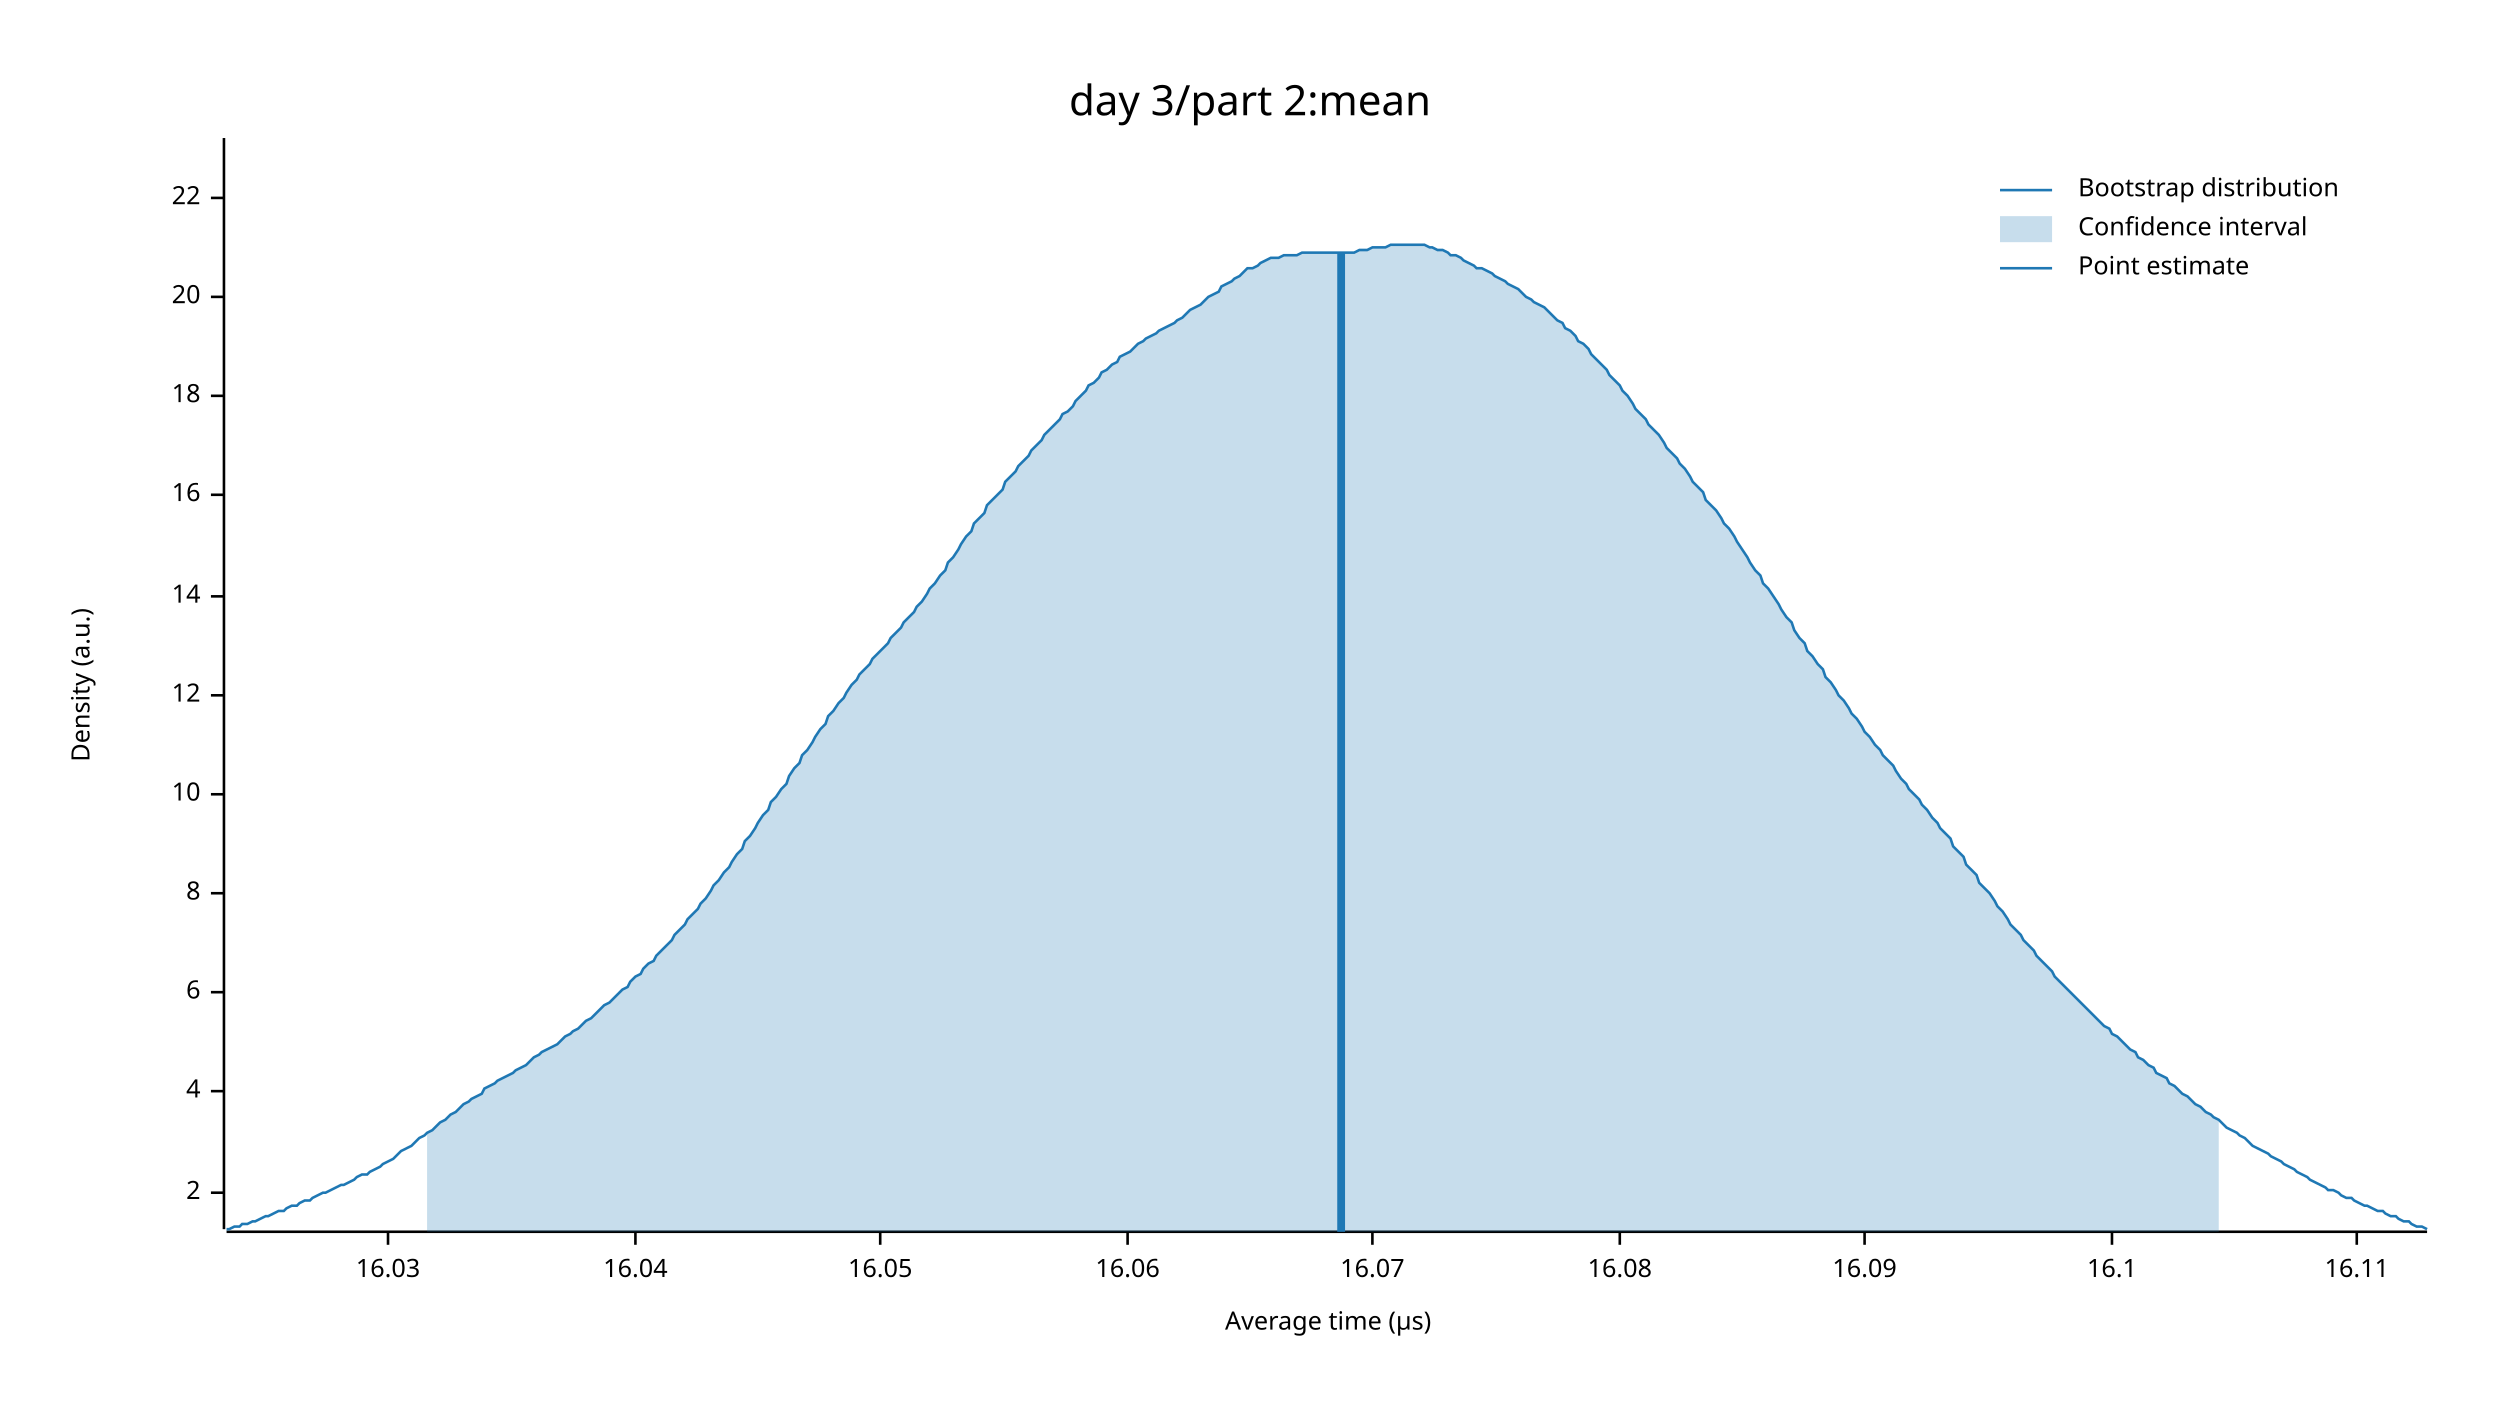
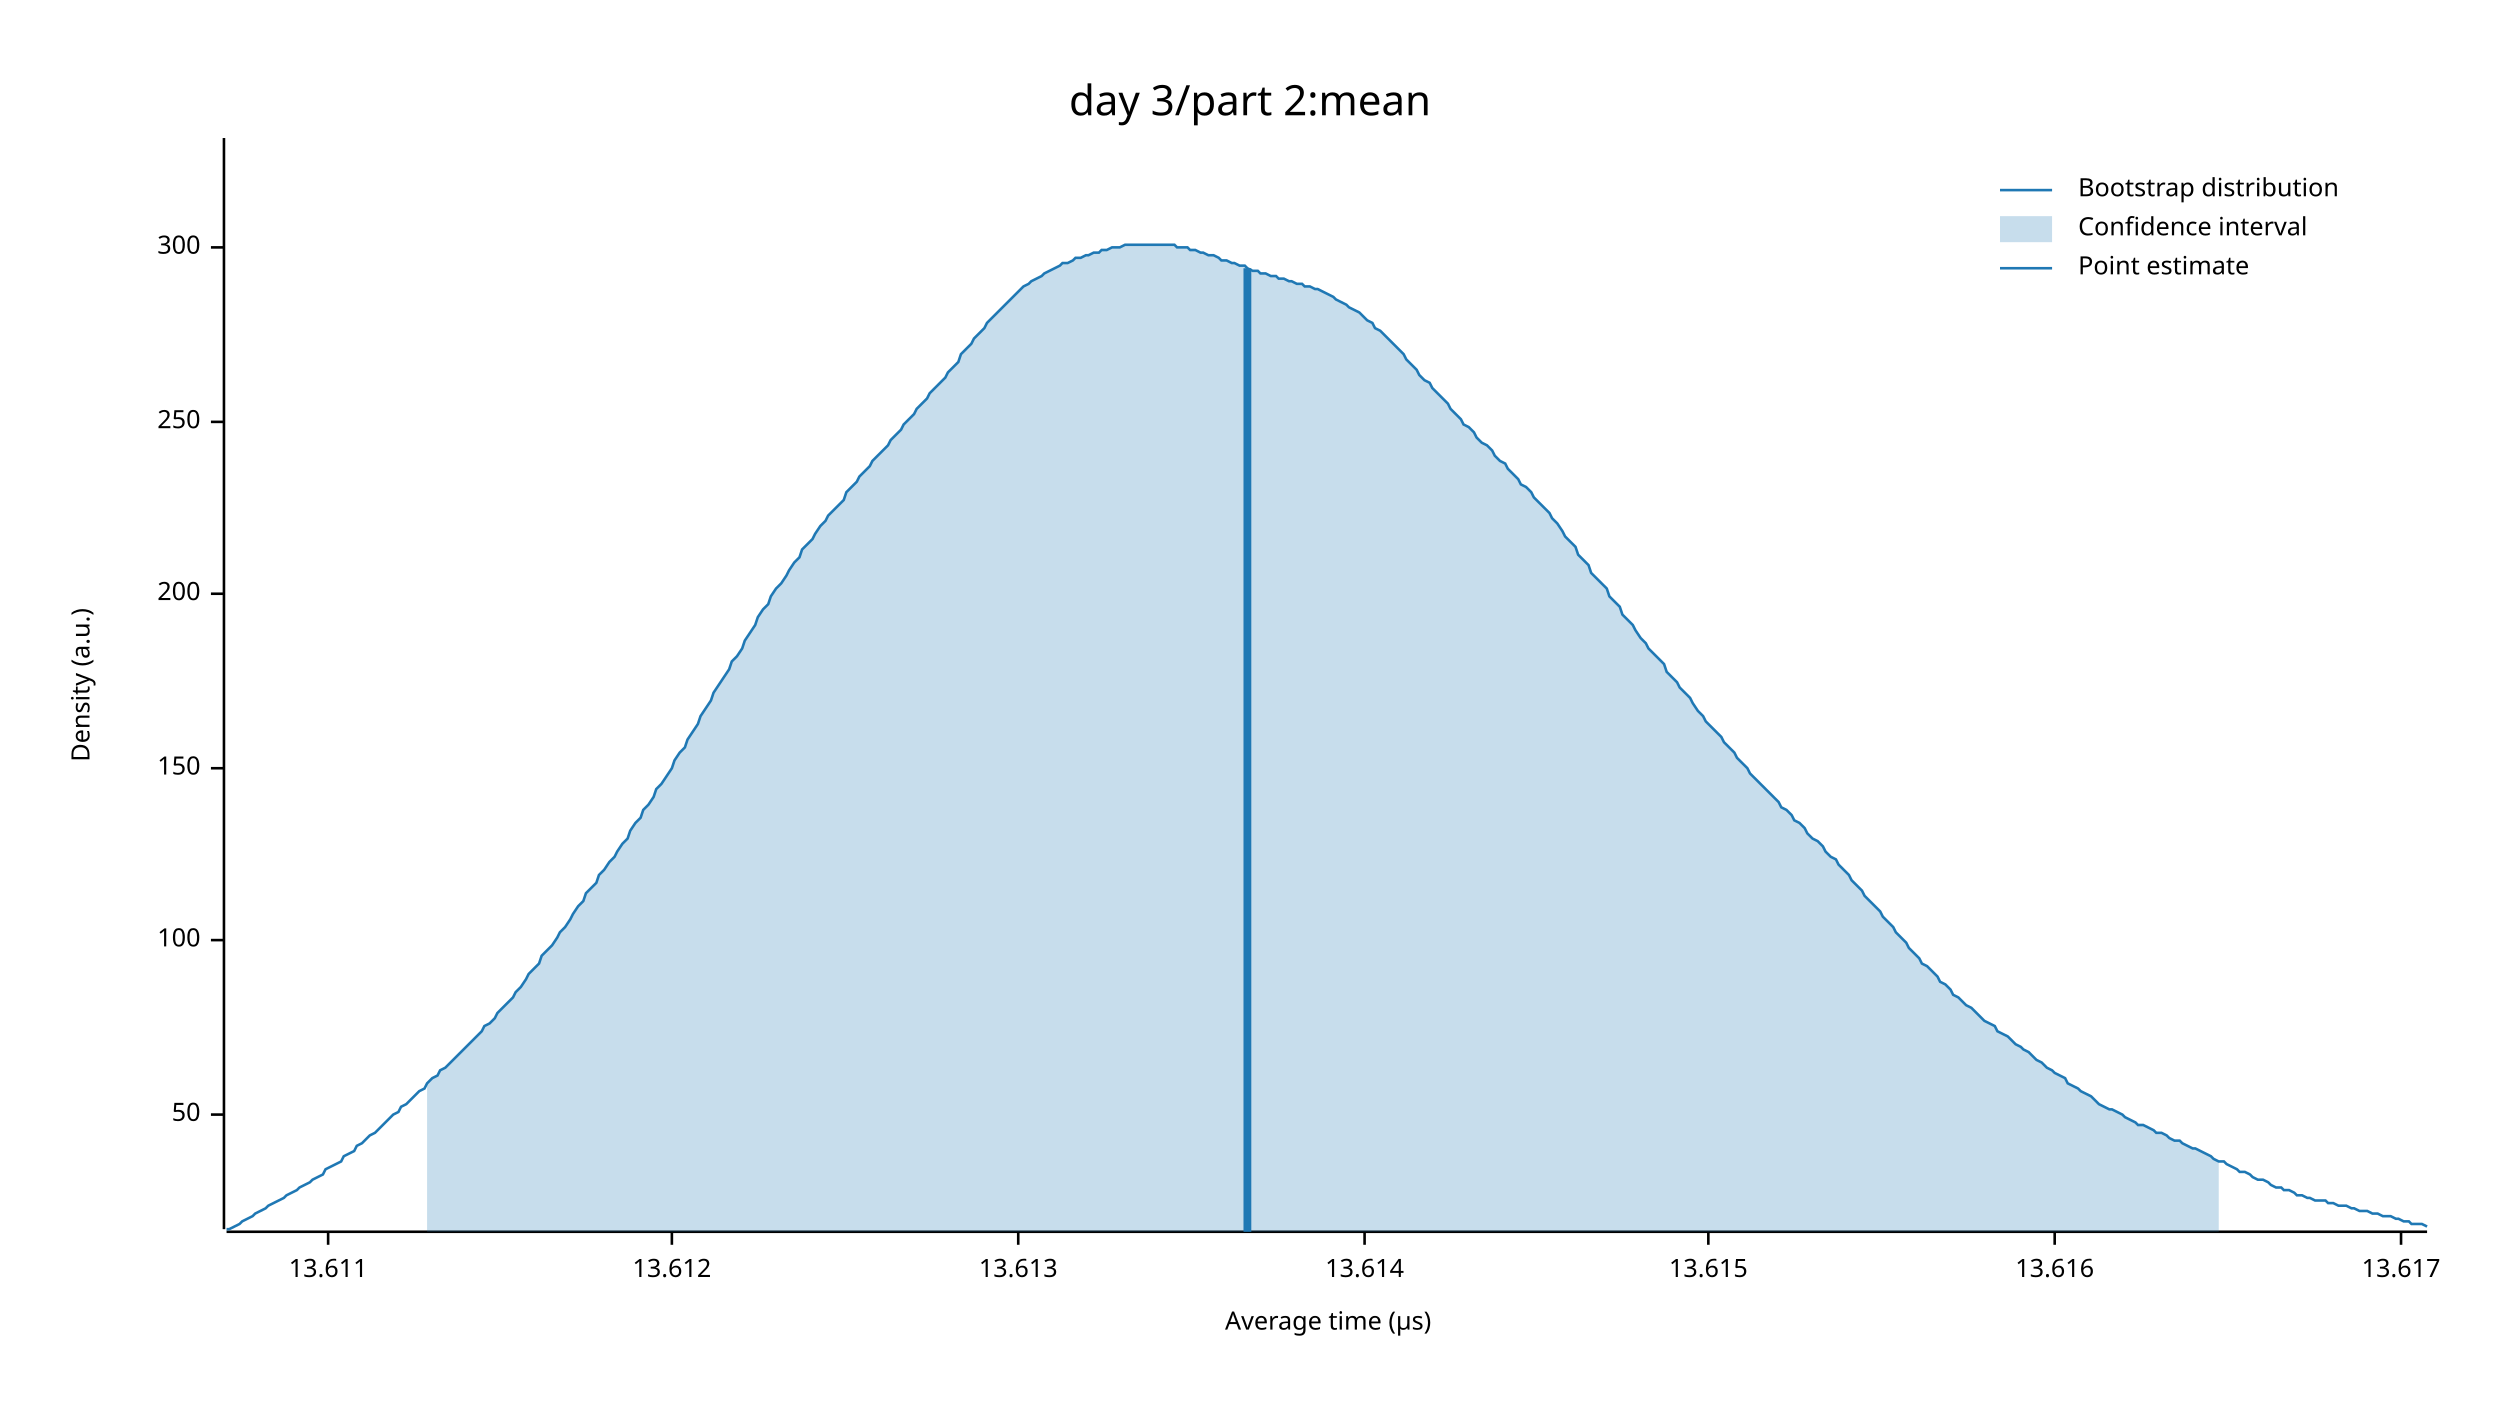
<svg xmlns="http://www.w3.org/2000/svg" width="960" height="540" viewBox="0 0 960 540">
  <text x="480" y="32" dy="0.76em" text-anchor="middle" font-family="sans-serif" font-size="16.129" opacity="1" fill="#000000">
day 3/part 2:mean
</text>
  <text x="27" y="263" dy="0.76em" text-anchor="middle" font-family="sans-serif" font-size="9.677" opacity="1" fill="#000000" transform="rotate(270, 27, 263)">
Density (a.u.)
</text>
  <text x="510" y="513" dy="-0.5ex" text-anchor="middle" font-family="sans-serif" font-size="9.677" opacity="1" fill="#000000">
Average time (µs)
</text>
  <polyline fill="none" opacity="1" stroke="#000000" stroke-width="1" points="86,53 86,472 " />
-   <text x="77" y="458" dy="0.5ex" text-anchor="end" font-family="sans-serif" font-size="9.677" opacity="1" fill="#000000">
- 2
+   <text x="77" y="428" dy="0.5ex" text-anchor="end" font-family="sans-serif" font-size="9.677" opacity="1" fill="#000000">
+ 50
</text>
-   <polyline fill="none" opacity="1" stroke="#000000" stroke-width="1" points="81,458 86,458 " />
-   <text x="77" y="419" dy="0.5ex" text-anchor="end" font-family="sans-serif" font-size="9.677" opacity="1" fill="#000000">
- 4
+   <polyline fill="none" opacity="1" stroke="#000000" stroke-width="1" points="81,428 86,428 " />
+   <text x="77" y="361" dy="0.5ex" text-anchor="end" font-family="sans-serif" font-size="9.677" opacity="1" fill="#000000">
+ 100
</text>
-   <polyline fill="none" opacity="1" stroke="#000000" stroke-width="1" points="81,419 86,419 " />
-   <text x="77" y="381" dy="0.5ex" text-anchor="end" font-family="sans-serif" font-size="9.677" opacity="1" fill="#000000">
- 6
+   <polyline fill="none" opacity="1" stroke="#000000" stroke-width="1" points="81,361 86,361 " />
+   <text x="77" y="295" dy="0.5ex" text-anchor="end" font-family="sans-serif" font-size="9.677" opacity="1" fill="#000000">
+ 150
</text>
-   <polyline fill="none" opacity="1" stroke="#000000" stroke-width="1" points="81,381 86,381 " />
-   <text x="77" y="343" dy="0.5ex" text-anchor="end" font-family="sans-serif" font-size="9.677" opacity="1" fill="#000000">
- 8
+   <polyline fill="none" opacity="1" stroke="#000000" stroke-width="1" points="81,295 86,295 " />
+   <text x="77" y="228" dy="0.5ex" text-anchor="end" font-family="sans-serif" font-size="9.677" opacity="1" fill="#000000">
+ 200
</text>
-   <polyline fill="none" opacity="1" stroke="#000000" stroke-width="1" points="81,343 86,343 " />
-   <text x="77" y="305" dy="0.5ex" text-anchor="end" font-family="sans-serif" font-size="9.677" opacity="1" fill="#000000">
- 10
+   <polyline fill="none" opacity="1" stroke="#000000" stroke-width="1" points="81,228 86,228 " />
+   <text x="77" y="162" dy="0.5ex" text-anchor="end" font-family="sans-serif" font-size="9.677" opacity="1" fill="#000000">
+ 250
</text>
-   <polyline fill="none" opacity="1" stroke="#000000" stroke-width="1" points="81,305 86,305 " />
-   <text x="77" y="267" dy="0.5ex" text-anchor="end" font-family="sans-serif" font-size="9.677" opacity="1" fill="#000000">
- 12
+   <polyline fill="none" opacity="1" stroke="#000000" stroke-width="1" points="81,162 86,162 " />
+   <text x="77" y="95" dy="0.5ex" text-anchor="end" font-family="sans-serif" font-size="9.677" opacity="1" fill="#000000">
+ 300
</text>
-   <polyline fill="none" opacity="1" stroke="#000000" stroke-width="1" points="81,267 86,267 " />
-   <text x="77" y="229" dy="0.5ex" text-anchor="end" font-family="sans-serif" font-size="9.677" opacity="1" fill="#000000">
- 14
+   <polyline fill="none" opacity="1" stroke="#000000" stroke-width="1" points="81,95 86,95 " />
+   <polyline fill="none" opacity="1" stroke="#000000" stroke-width="1" points="87,473 932,473 " />
+   <text x="126" y="483" dy="0.76em" text-anchor="middle" font-family="sans-serif" font-size="9.677" opacity="1" fill="#000000">
+ 13.611
</text>
-   <polyline fill="none" opacity="1" stroke="#000000" stroke-width="1" points="81,229 86,229 " />
-   <text x="77" y="190" dy="0.5ex" text-anchor="end" font-family="sans-serif" font-size="9.677" opacity="1" fill="#000000">
- 16
+   <polyline fill="none" opacity="1" stroke="#000000" stroke-width="1" points="126,473 126,478 " />
+   <text x="258" y="483" dy="0.76em" text-anchor="middle" font-family="sans-serif" font-size="9.677" opacity="1" fill="#000000">
+ 13.612
</text>
-   <polyline fill="none" opacity="1" stroke="#000000" stroke-width="1" points="81,190 86,190 " />
-   <text x="77" y="152" dy="0.5ex" text-anchor="end" font-family="sans-serif" font-size="9.677" opacity="1" fill="#000000">
- 18
+   <polyline fill="none" opacity="1" stroke="#000000" stroke-width="1" points="258,473 258,478 " />
+   <text x="391" y="483" dy="0.76em" text-anchor="middle" font-family="sans-serif" font-size="9.677" opacity="1" fill="#000000">
+ 13.613
</text>
-   <polyline fill="none" opacity="1" stroke="#000000" stroke-width="1" points="81,152 86,152 " />
-   <text x="77" y="114" dy="0.5ex" text-anchor="end" font-family="sans-serif" font-size="9.677" opacity="1" fill="#000000">
- 20
+   <polyline fill="none" opacity="1" stroke="#000000" stroke-width="1" points="391,473 391,478 " />
+   <text x="524" y="483" dy="0.76em" text-anchor="middle" font-family="sans-serif" font-size="9.677" opacity="1" fill="#000000">
+ 13.614
</text>
-   <polyline fill="none" opacity="1" stroke="#000000" stroke-width="1" points="81,114 86,114 " />
-   <text x="77" y="76" dy="0.5ex" text-anchor="end" font-family="sans-serif" font-size="9.677" opacity="1" fill="#000000">
- 22
+   <polyline fill="none" opacity="1" stroke="#000000" stroke-width="1" points="524,473 524,478 " />
+   <text x="656" y="483" dy="0.76em" text-anchor="middle" font-family="sans-serif" font-size="9.677" opacity="1" fill="#000000">
+ 13.615
</text>
-   <polyline fill="none" opacity="1" stroke="#000000" stroke-width="1" points="81,76 86,76 " />
-   <polyline fill="none" opacity="1" stroke="#000000" stroke-width="1" points="87,473 932,473 " />
-   <text x="149" y="483" dy="0.76em" text-anchor="middle" font-family="sans-serif" font-size="9.677" opacity="1" fill="#000000">
- 16.03
+   <polyline fill="none" opacity="1" stroke="#000000" stroke-width="1" points="656,473 656,478 " />
+   <text x="789" y="483" dy="0.76em" text-anchor="middle" font-family="sans-serif" font-size="9.677" opacity="1" fill="#000000">
+ 13.616
</text>
-   <polyline fill="none" opacity="1" stroke="#000000" stroke-width="1" points="149,473 149,478 " />
-   <text x="244" y="483" dy="0.76em" text-anchor="middle" font-family="sans-serif" font-size="9.677" opacity="1" fill="#000000">
- 16.04
+   <polyline fill="none" opacity="1" stroke="#000000" stroke-width="1" points="789,473 789,478 " />
+   <text x="922" y="483" dy="0.76em" text-anchor="middle" font-family="sans-serif" font-size="9.677" opacity="1" fill="#000000">
+ 13.617
</text>
-   <polyline fill="none" opacity="1" stroke="#000000" stroke-width="1" points="244,473 244,478 " />
-   <text x="338" y="483" dy="0.76em" text-anchor="middle" font-family="sans-serif" font-size="9.677" opacity="1" fill="#000000">
- 16.05
- </text>
-   <polyline fill="none" opacity="1" stroke="#000000" stroke-width="1" points="338,473 338,478 " />
-   <text x="433" y="483" dy="0.76em" text-anchor="middle" font-family="sans-serif" font-size="9.677" opacity="1" fill="#000000">
- 16.06
- </text>
-   <polyline fill="none" opacity="1" stroke="#000000" stroke-width="1" points="433,473 433,478 " />
-   <text x="527" y="483" dy="0.76em" text-anchor="middle" font-family="sans-serif" font-size="9.677" opacity="1" fill="#000000">
- 16.07
- </text>
-   <polyline fill="none" opacity="1" stroke="#000000" stroke-width="1" points="527,473 527,478 " />
-   <text x="622" y="483" dy="0.76em" text-anchor="middle" font-family="sans-serif" font-size="9.677" opacity="1" fill="#000000">
- 16.08
- </text>
-   <polyline fill="none" opacity="1" stroke="#000000" stroke-width="1" points="622,473 622,478 " />
-   <text x="716" y="483" dy="0.76em" text-anchor="middle" font-family="sans-serif" font-size="9.677" opacity="1" fill="#000000">
- 16.09
- </text>
-   <polyline fill="none" opacity="1" stroke="#000000" stroke-width="1" points="716,473 716,478 " />
-   <text x="811" y="483" dy="0.76em" text-anchor="middle" font-family="sans-serif" font-size="9.677" opacity="1" fill="#000000">
- 16.1
- </text>
-   <polyline fill="none" opacity="1" stroke="#000000" stroke-width="1" points="811,473 811,478 " />
-   <text x="905" y="483" dy="0.76em" text-anchor="middle" font-family="sans-serif" font-size="9.677" opacity="1" fill="#000000">
- 16.11
- </text>
-   <polyline fill="none" opacity="1" stroke="#000000" stroke-width="1" points="905,473 905,478 " />
-   <polyline fill="none" opacity="1" stroke="#1F78B4" stroke-width="1" points="87,472 88,472 90,471 92,471 93,470 95,470 97,469 98,469 100,468 102,467 103,467 105,466 107,465 109,465 110,464 112,463 114,463 115,462 117,461 119,461 120,460 122,459 124,458 125,458 127,457 129,456 131,455 132,455 134,454 136,453 137,452 139,451 141,451 142,450 144,449 146,448 147,447 149,446 151,445 153,443 154,442 156,441 158,440 159,439 161,437 163,436 164,435 166,434 168,432 169,431 171,430 173,428 175,427 176,426 178,424 180,423 181,422 183,421 185,420 186,418 188,417 190,416 191,415 193,414 195,413 197,412 198,411 200,410 202,409 203,408 205,406 207,405 208,404 210,403 212,402 214,401 215,400 217,398 219,397 220,396 222,395 224,393 225,392 227,391 229,389 230,388 232,386 234,385 236,383 237,382 239,380 241,379 242,377 244,375 246,374 247,372 249,370 251,369 252,367 254,365 256,363 258,361 259,359 261,357 263,355 264,353 266,351 268,349 269,347 271,345 273,342 274,340 276,338 278,335 280,333 281,331 283,328 285,326 286,323 288,321 290,318 291,316 293,313 295,311 296,308 298,306 300,303 302,301 303,298 305,295 307,293 308,290 310,288 312,285 313,283 315,280 317,278 318,275 320,273 322,270 324,268 325,266 327,263 329,261 330,259 332,257 334,255 335,253 337,251 339,249 341,247 342,245 344,243 346,241 347,239 349,237 351,235 352,233 354,231 356,228 357,226 359,224 361,221 363,219 364,216 366,214 368,211 369,209 371,206 373,204 374,201 376,199 378,197 379,194 381,192 383,190 385,188 386,185 388,183 390,181 391,179 393,177 395,175 396,173 398,171 400,169 401,167 403,165 405,163 407,161 408,159 410,158 412,156 413,154 415,152 417,150 418,148 420,147 422,145 423,143 425,142 427,140 429,139 430,137 432,136 434,135 435,134 437,132 439,131 440,130 442,129 444,128 445,127 447,126 449,125 451,124 452,123 454,122 456,120 457,119 459,118 461,117 462,116 464,114 466,113 468,112 469,110 471,109 473,108 474,107 476,106 478,104 479,103 481,103 483,102 484,101 486,100 488,99 490,99 491,99 493,98 495,98 496,98 498,98 500,97 501,97 503,97 505,97 506,97 508,97 510,97 512,97 513,97 515,97 517,97 518,97 520,97 522,96 523,96 525,96 527,95 528,95 530,95 532,95 534,94 535,94 537,94 539,94 540,94 542,94 544,94 545,94 547,94 549,95 550,95 552,96 554,96 556,97 557,98 559,98 561,99 562,100 564,101 566,102 567,103 569,103 571,104 573,105 574,106 576,107 578,108 579,109 581,110 583,111 584,112 586,114 588,115 589,116 591,117 593,118 595,120 596,121 598,123 600,124 601,126 603,127 605,129 606,131 608,132 610,134 611,136 613,138 615,140 617,142 618,144 620,146 622,148 623,150 625,152 627,155 628,157 630,159 632,161 633,163 635,165 637,167 639,170 640,172 642,174 644,176 645,178 647,180 649,183 650,185 652,187 654,189 655,192 657,194 659,196 661,199 662,201 664,203 666,206 667,208 669,211 671,214 672,216 674,219 676,221 677,224 679,226 681,229 683,232 684,234 686,237 688,239 689,242 691,245 693,247 694,250 696,252 698,255 700,257 701,260 703,262 705,265 706,267 708,269 710,272 711,274 713,276 715,279 716,281 718,283 720,286 722,288 723,290 725,292 727,294 728,296 730,299 732,301 733,303 735,305 737,307 738,309 740,311 742,314 744,316 745,318 747,320 749,322 750,325 752,327 754,329 755,332 757,334 759,336 760,339 762,341 764,343 766,346 767,348 769,350 771,353 772,355 774,357 776,359 777,361 779,363 781,365 782,367 784,369 786,371 788,373 789,375 791,377 793,379 794,380 796,382 798,384 799,385 801,387 803,389 804,390 806,392 808,394 810,395 811,397 813,398 815,400 816,401 818,403 820,404 821,406 823,407 825,409 827,410 828,412 830,413 832,414 833,416 835,417 837,419 838,420 840,421 842,423 843,424 845,425 847,427 849,428 850,429 852,430 854,432 855,433 857,434 859,435 860,436 862,437 864,439 865,440 867,441 869,442 871,443 872,444 874,445 876,446 877,447 879,448 881,449 882,450 884,451 886,452 887,453 889,454 891,455 893,456 894,457 896,457 898,458 899,459 901,460 903,460 904,461 906,462 908,463 909,463 911,464 913,465 915,465 916,466 918,467 920,467 921,468 923,469 925,469 926,470 928,471 930,471 932,472 " />
-   <polygon opacity="0.25" fill="#1F78B4" points="164,435 166,434 168,432 169,431 171,430 173,428 175,427 176,426 178,424 180,423 181,422 183,421 185,420 186,418 188,417 190,416 191,415 193,414 195,413 197,412 198,411 200,410 202,409 203,408 205,406 207,405 208,404 210,403 212,402 214,401 215,400 217,398 219,397 220,396 222,395 224,393 225,392 227,391 229,389 230,388 232,386 234,385 236,383 237,382 239,380 241,379 242,377 244,375 246,374 247,372 249,370 251,369 252,367 254,365 256,363 258,361 259,359 261,357 263,355 264,353 266,351 268,349 269,347 271,345 273,342 274,340 276,338 278,335 280,333 281,331 283,328 285,326 286,323 288,321 290,318 291,316 293,313 295,311 296,308 298,306 300,303 302,301 303,298 305,295 307,293 308,290 310,288 312,285 313,283 315,280 317,278 318,275 320,273 322,270 324,268 325,266 327,263 329,261 330,259 332,257 334,255 335,253 337,251 339,249 341,247 342,245 344,243 346,241 347,239 349,237 351,235 352,233 354,231 356,228 357,226 359,224 361,221 363,219 364,216 366,214 368,211 369,209 371,206 373,204 374,201 376,199 378,197 379,194 381,192 383,190 385,188 386,185 388,183 390,181 391,179 393,177 395,175 396,173 398,171 400,169 401,167 403,165 405,163 407,161 408,159 410,158 412,156 413,154 415,152 417,150 418,148 420,147 422,145 423,143 425,142 427,140 429,139 430,137 432,136 434,135 435,134 437,132 439,131 440,130 442,129 444,128 445,127 447,126 449,125 451,124 452,123 454,122 456,120 457,119 459,118 461,117 462,116 464,114 466,113 468,112 469,110 471,109 473,108 474,107 476,106 478,104 479,103 481,103 483,102 484,101 486,100 488,99 490,99 491,99 493,98 495,98 496,98 498,98 500,97 501,97 503,97 505,97 506,97 508,97 510,97 512,97 513,97 515,97 517,97 518,97 520,97 522,96 523,96 525,96 527,95 528,95 530,95 532,95 534,94 535,94 537,94 539,94 540,94 542,94 544,94 545,94 547,94 549,95 550,95 552,96 554,96 556,97 557,98 559,98 561,99 562,100 564,101 566,102 567,103 569,103 571,104 573,105 574,106 576,107 578,108 579,109 581,110 583,111 584,112 586,114 588,115 589,116 591,117 593,118 595,120 596,121 598,123 600,124 601,126 603,127 605,129 606,131 608,132 610,134 611,136 613,138 615,140 617,142 618,144 620,146 622,148 623,150 625,152 627,155 628,157 630,159 632,161 633,163 635,165 637,167 639,170 640,172 642,174 644,176 645,178 647,180 649,183 650,185 652,187 654,189 655,192 657,194 659,196 661,199 662,201 664,203 666,206 667,208 669,211 671,214 672,216 674,219 676,221 677,224 679,226 681,229 683,232 684,234 686,237 688,239 689,242 691,245 693,247 694,250 696,252 698,255 700,257 701,260 703,262 705,265 706,267 708,269 710,272 711,274 713,276 715,279 716,281 718,283 720,286 722,288 723,290 725,292 727,294 728,296 730,299 732,301 733,303 735,305 737,307 738,309 740,311 742,314 744,316 745,318 747,320 749,322 750,325 752,327 754,329 755,332 757,334 759,336 760,339 762,341 764,343 766,346 767,348 769,350 771,353 772,355 774,357 776,359 777,361 779,363 781,365 782,367 784,369 786,371 788,373 789,375 791,377 793,379 794,380 796,382 798,384 799,385 801,387 803,389 804,390 806,392 808,394 810,395 811,397 813,398 815,400 816,401 818,403 820,404 821,406 823,407 825,409 827,410 828,412 830,413 832,414 833,416 835,417 837,419 838,420 840,421 842,423 843,424 845,425 847,427 849,428 850,429 852,430 852,473 164,473 " />
-   <polyline fill="none" opacity="1" stroke="#1F78B4" stroke-width="3" points="515,473 515,97 " />
+   <polyline fill="none" opacity="1" stroke="#000000" stroke-width="1" points="922,473 922,478 " />
+   <polyline fill="none" opacity="1" stroke="#1F78B4" stroke-width="1" points="87,472 88,472 90,471 92,470 93,469 95,468 97,467 98,466 100,465 102,464 103,463 105,462 107,461 109,460 110,459 112,458 114,457 115,456 117,455 119,454 120,453 122,452 124,451 125,449 127,448 129,447 131,446 132,444 134,443 136,442 137,440 139,439 141,437 142,436 144,435 146,433 147,432 149,430 151,428 153,427 154,425 156,424 158,422 159,421 161,419 163,418 164,416 166,414 168,413 169,411 171,410 173,408 175,406 176,405 178,403 180,401 181,400 183,398 185,396 186,394 188,393 190,391 191,389 193,387 195,385 197,383 198,381 200,379 202,376 203,374 205,372 207,370 208,367 210,365 212,363 214,360 215,358 217,356 219,353 220,351 222,348 224,346 225,343 227,341 229,339 230,336 232,334 234,331 236,329 237,327 239,324 241,322 242,319 244,316 246,314 247,311 249,309 251,306 252,303 254,301 256,298 258,295 259,292 261,289 263,287 264,284 266,281 268,278 269,275 271,272 273,269 274,266 276,263 278,260 280,257 281,254 283,252 285,249 286,246 288,243 290,240 291,237 293,234 295,232 296,229 298,226 300,224 302,221 303,219 305,216 307,214 308,211 310,209 312,207 313,205 315,202 317,200 318,198 320,196 322,194 324,192 325,189 327,187 329,185 330,183 332,181 334,179 335,177 337,175 339,173 341,171 342,169 344,167 346,165 347,163 349,161 351,159 352,157 354,155 356,153 357,151 359,149 361,147 363,145 364,143 366,141 368,139 369,136 371,134 373,132 374,130 376,128 378,126 379,124 381,122 383,120 385,118 386,117 388,115 390,113 391,112 393,110 395,109 396,108 398,107 400,106 401,105 403,104 405,103 407,102 408,101 410,101 412,100 413,99 415,99 417,98 418,98 420,97 422,97 423,96 425,96 427,95 429,95 430,95 432,94 434,94 435,94 437,94 439,94 440,94 442,94 444,94 445,94 447,94 449,94 451,94 452,95 454,95 456,95 457,96 459,96 461,97 462,97 464,98 466,98 468,99 469,100 471,100 473,101 474,101 476,102 478,102 479,103 481,104 483,104 484,105 486,105 488,106 490,106 491,107 493,107 495,108 496,108 498,109 500,109 501,110 503,110 505,111 506,111 508,112 510,113 512,114 513,115 515,116 517,117 518,118 520,119 522,120 523,121 525,123 527,124 528,126 530,127 532,129 534,131 535,132 537,134 539,136 540,138 542,140 544,142 545,144 547,146 549,147 550,149 552,151 554,153 556,155 557,157 559,159 561,161 562,163 564,164 566,166 567,168 569,170 571,171 573,173 574,175 576,177 578,178 579,180 581,182 583,184 584,186 586,187 588,189 589,191 591,193 593,195 595,197 596,199 598,201 600,204 601,206 603,208 605,210 606,213 608,215 610,217 611,220 613,222 615,224 617,226 618,229 620,231 622,233 623,236 625,238 627,240 628,242 630,245 632,247 633,249 635,251 637,253 639,255 640,258 642,260 644,262 645,264 647,266 649,268 650,270 652,273 654,275 655,277 657,279 659,281 661,283 662,285 664,287 666,289 667,291 669,293 671,295 672,297 674,299 676,301 677,302 679,304 681,306 683,308 684,310 686,311 688,313 689,315 691,316 693,318 694,320 696,322 698,323 700,325 701,327 703,329 705,330 706,332 708,334 710,336 711,338 713,340 715,342 716,344 718,346 720,348 722,350 723,352 725,354 727,356 728,358 730,360 732,362 733,364 735,366 737,368 738,370 740,371 742,373 744,375 745,377 747,378 749,380 750,382 752,383 754,385 755,386 757,387 759,389 760,390 762,392 764,393 766,394 767,396 769,397 771,398 772,399 774,401 776,402 777,403 779,404 781,406 782,407 784,408 786,410 788,411 789,412 791,413 793,414 794,416 796,417 798,418 799,419 801,420 803,421 804,422 806,424 808,425 810,426 811,426 813,427 815,428 816,429 818,430 820,431 821,432 823,432 825,433 827,434 828,435 830,435 832,436 833,437 835,438 837,438 838,439 840,440 842,441 843,441 845,442 847,443 849,444 850,445 852,446 854,446 855,447 857,448 859,449 860,450 862,450 864,451 865,452 867,453 869,453 871,454 872,455 874,456 876,456 877,457 879,457 881,458 882,459 884,459 886,460 887,460 889,461 891,461 893,461 894,462 896,462 898,463 899,463 901,463 903,464 904,464 906,465 908,465 909,465 911,466 913,466 915,467 916,467 918,467 920,468 921,468 923,469 925,469 926,470 928,470 930,470 932,471 " />
+   <polygon opacity="0.25" fill="#1F78B4" points="164,416 166,414 168,413 169,411 171,410 173,408 175,406 176,405 178,403 180,401 181,400 183,398 185,396 186,394 188,393 190,391 191,389 193,387 195,385 197,383 198,381 200,379 202,376 203,374 205,372 207,370 208,367 210,365 212,363 214,360 215,358 217,356 219,353 220,351 222,348 224,346 225,343 227,341 229,339 230,336 232,334 234,331 236,329 237,327 239,324 241,322 242,319 244,316 246,314 247,311 249,309 251,306 252,303 254,301 256,298 258,295 259,292 261,289 263,287 264,284 266,281 268,278 269,275 271,272 273,269 274,266 276,263 278,260 280,257 281,254 283,252 285,249 286,246 288,243 290,240 291,237 293,234 295,232 296,229 298,226 300,224 302,221 303,219 305,216 307,214 308,211 310,209 312,207 313,205 315,202 317,200 318,198 320,196 322,194 324,192 325,189 327,187 329,185 330,183 332,181 334,179 335,177 337,175 339,173 341,171 342,169 344,167 346,165 347,163 349,161 351,159 352,157 354,155 356,153 357,151 359,149 361,147 363,145 364,143 366,141 368,139 369,136 371,134 373,132 374,130 376,128 378,126 379,124 381,122 383,120 385,118 386,117 388,115 390,113 391,112 393,110 395,109 396,108 398,107 400,106 401,105 403,104 405,103 407,102 408,101 410,101 412,100 413,99 415,99 417,98 418,98 420,97 422,97 423,96 425,96 427,95 429,95 430,95 432,94 434,94 435,94 437,94 439,94 440,94 442,94 444,94 445,94 447,94 449,94 451,94 452,95 454,95 456,95 457,96 459,96 461,97 462,97 464,98 466,98 468,99 469,100 471,100 473,101 474,101 476,102 478,102 479,103 481,104 483,104 484,105 486,105 488,106 490,106 491,107 493,107 495,108 496,108 498,109 500,109 501,110 503,110 505,111 506,111 508,112 510,113 512,114 513,115 515,116 517,117 518,118 520,119 522,120 523,121 525,123 527,124 528,126 530,127 532,129 534,131 535,132 537,134 539,136 540,138 542,140 544,142 545,144 547,146 549,147 550,149 552,151 554,153 556,155 557,157 559,159 561,161 562,163 564,164 566,166 567,168 569,170 571,171 573,173 574,175 576,177 578,178 579,180 581,182 583,184 584,186 586,187 588,189 589,191 591,193 593,195 595,197 596,199 598,201 600,204 601,206 603,208 605,210 606,213 608,215 610,217 611,220 613,222 615,224 617,226 618,229 620,231 622,233 623,236 625,238 627,240 628,242 630,245 632,247 633,249 635,251 637,253 639,255 640,258 642,260 644,262 645,264 647,266 649,268 650,270 652,273 654,275 655,277 657,279 659,281 661,283 662,285 664,287 666,289 667,291 669,293 671,295 672,297 674,299 676,301 677,302 679,304 681,306 683,308 684,310 686,311 688,313 689,315 691,316 693,318 694,320 696,322 698,323 700,325 701,327 703,329 705,330 706,332 708,334 710,336 711,338 713,340 715,342 716,344 718,346 720,348 722,350 723,352 725,354 727,356 728,358 730,360 732,362 733,364 735,366 737,368 738,370 740,371 742,373 744,375 745,377 747,378 749,380 750,382 752,383 754,385 755,386 757,387 759,389 760,390 762,392 764,393 766,394 767,396 769,397 771,398 772,399 774,401 776,402 777,403 779,404 781,406 782,407 784,408 786,410 788,411 789,412 791,413 793,414 794,416 796,417 798,418 799,419 801,420 803,421 804,422 806,424 808,425 810,426 811,426 813,427 815,428 816,429 818,430 820,431 821,432 823,432 825,433 827,434 828,435 830,435 832,436 833,437 835,438 837,438 838,439 840,440 842,441 843,441 845,442 847,443 849,444 850,445 852,446 852,473 164,473 " />
+   <polyline fill="none" opacity="1" stroke="#1F78B4" stroke-width="3" points="479,473 479,103 " />
  <text x="798" y="68" dy="0.76em" text-anchor="start" font-family="sans-serif" font-size="9.677" opacity="1" fill="#000000">
Bootstrap distribution
</text>
  <text x="798" y="83" dy="0.76em" text-anchor="start" font-family="sans-serif" font-size="9.677" opacity="1" fill="#000000">
Confidence interval
</text>
  <text x="798" y="98" dy="0.76em" text-anchor="start" font-family="sans-serif" font-size="9.677" opacity="1" fill="#000000">
Point estimate
</text>
  <polyline fill="none" opacity="1" stroke="#1F78B4" stroke-width="1" points="768,73 788,73 " />
  <rect x="768" y="83" width="20" height="10" opacity="0.25" fill="#1F78B4" stroke="none" />
  <polyline fill="none" opacity="1" stroke="#1F78B4" stroke-width="1" points="768,103 788,103 " />
</svg>
